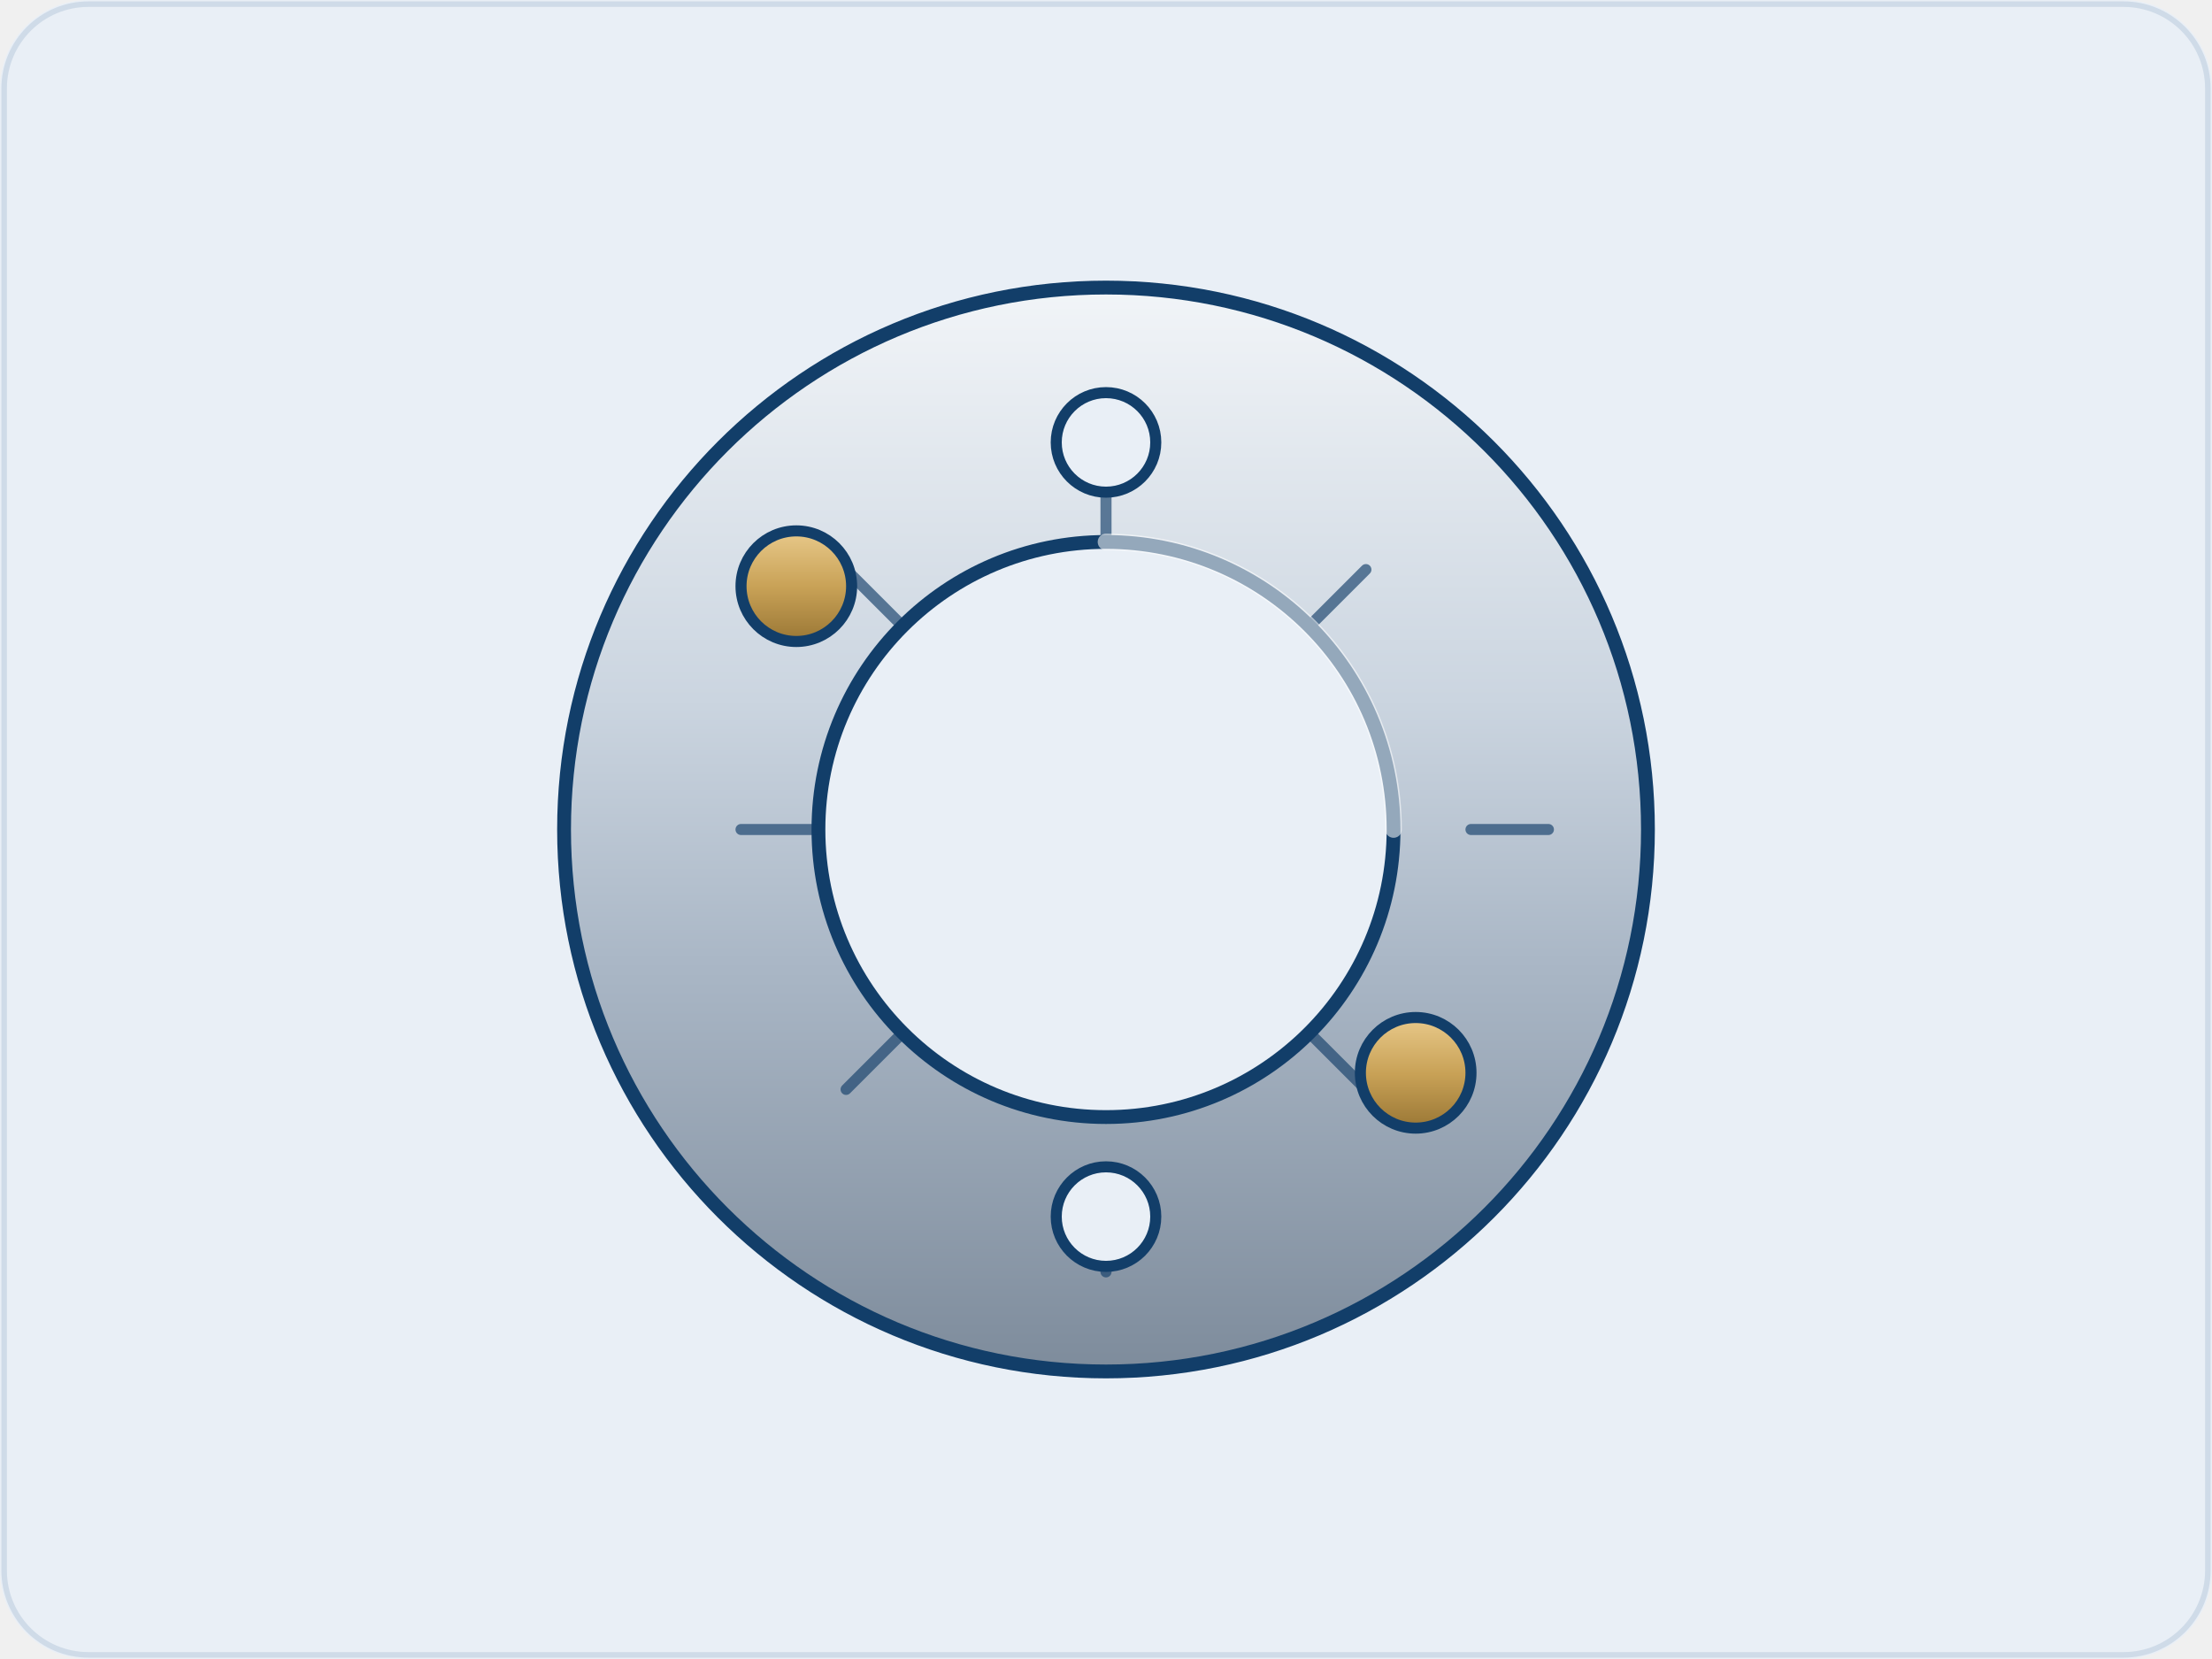
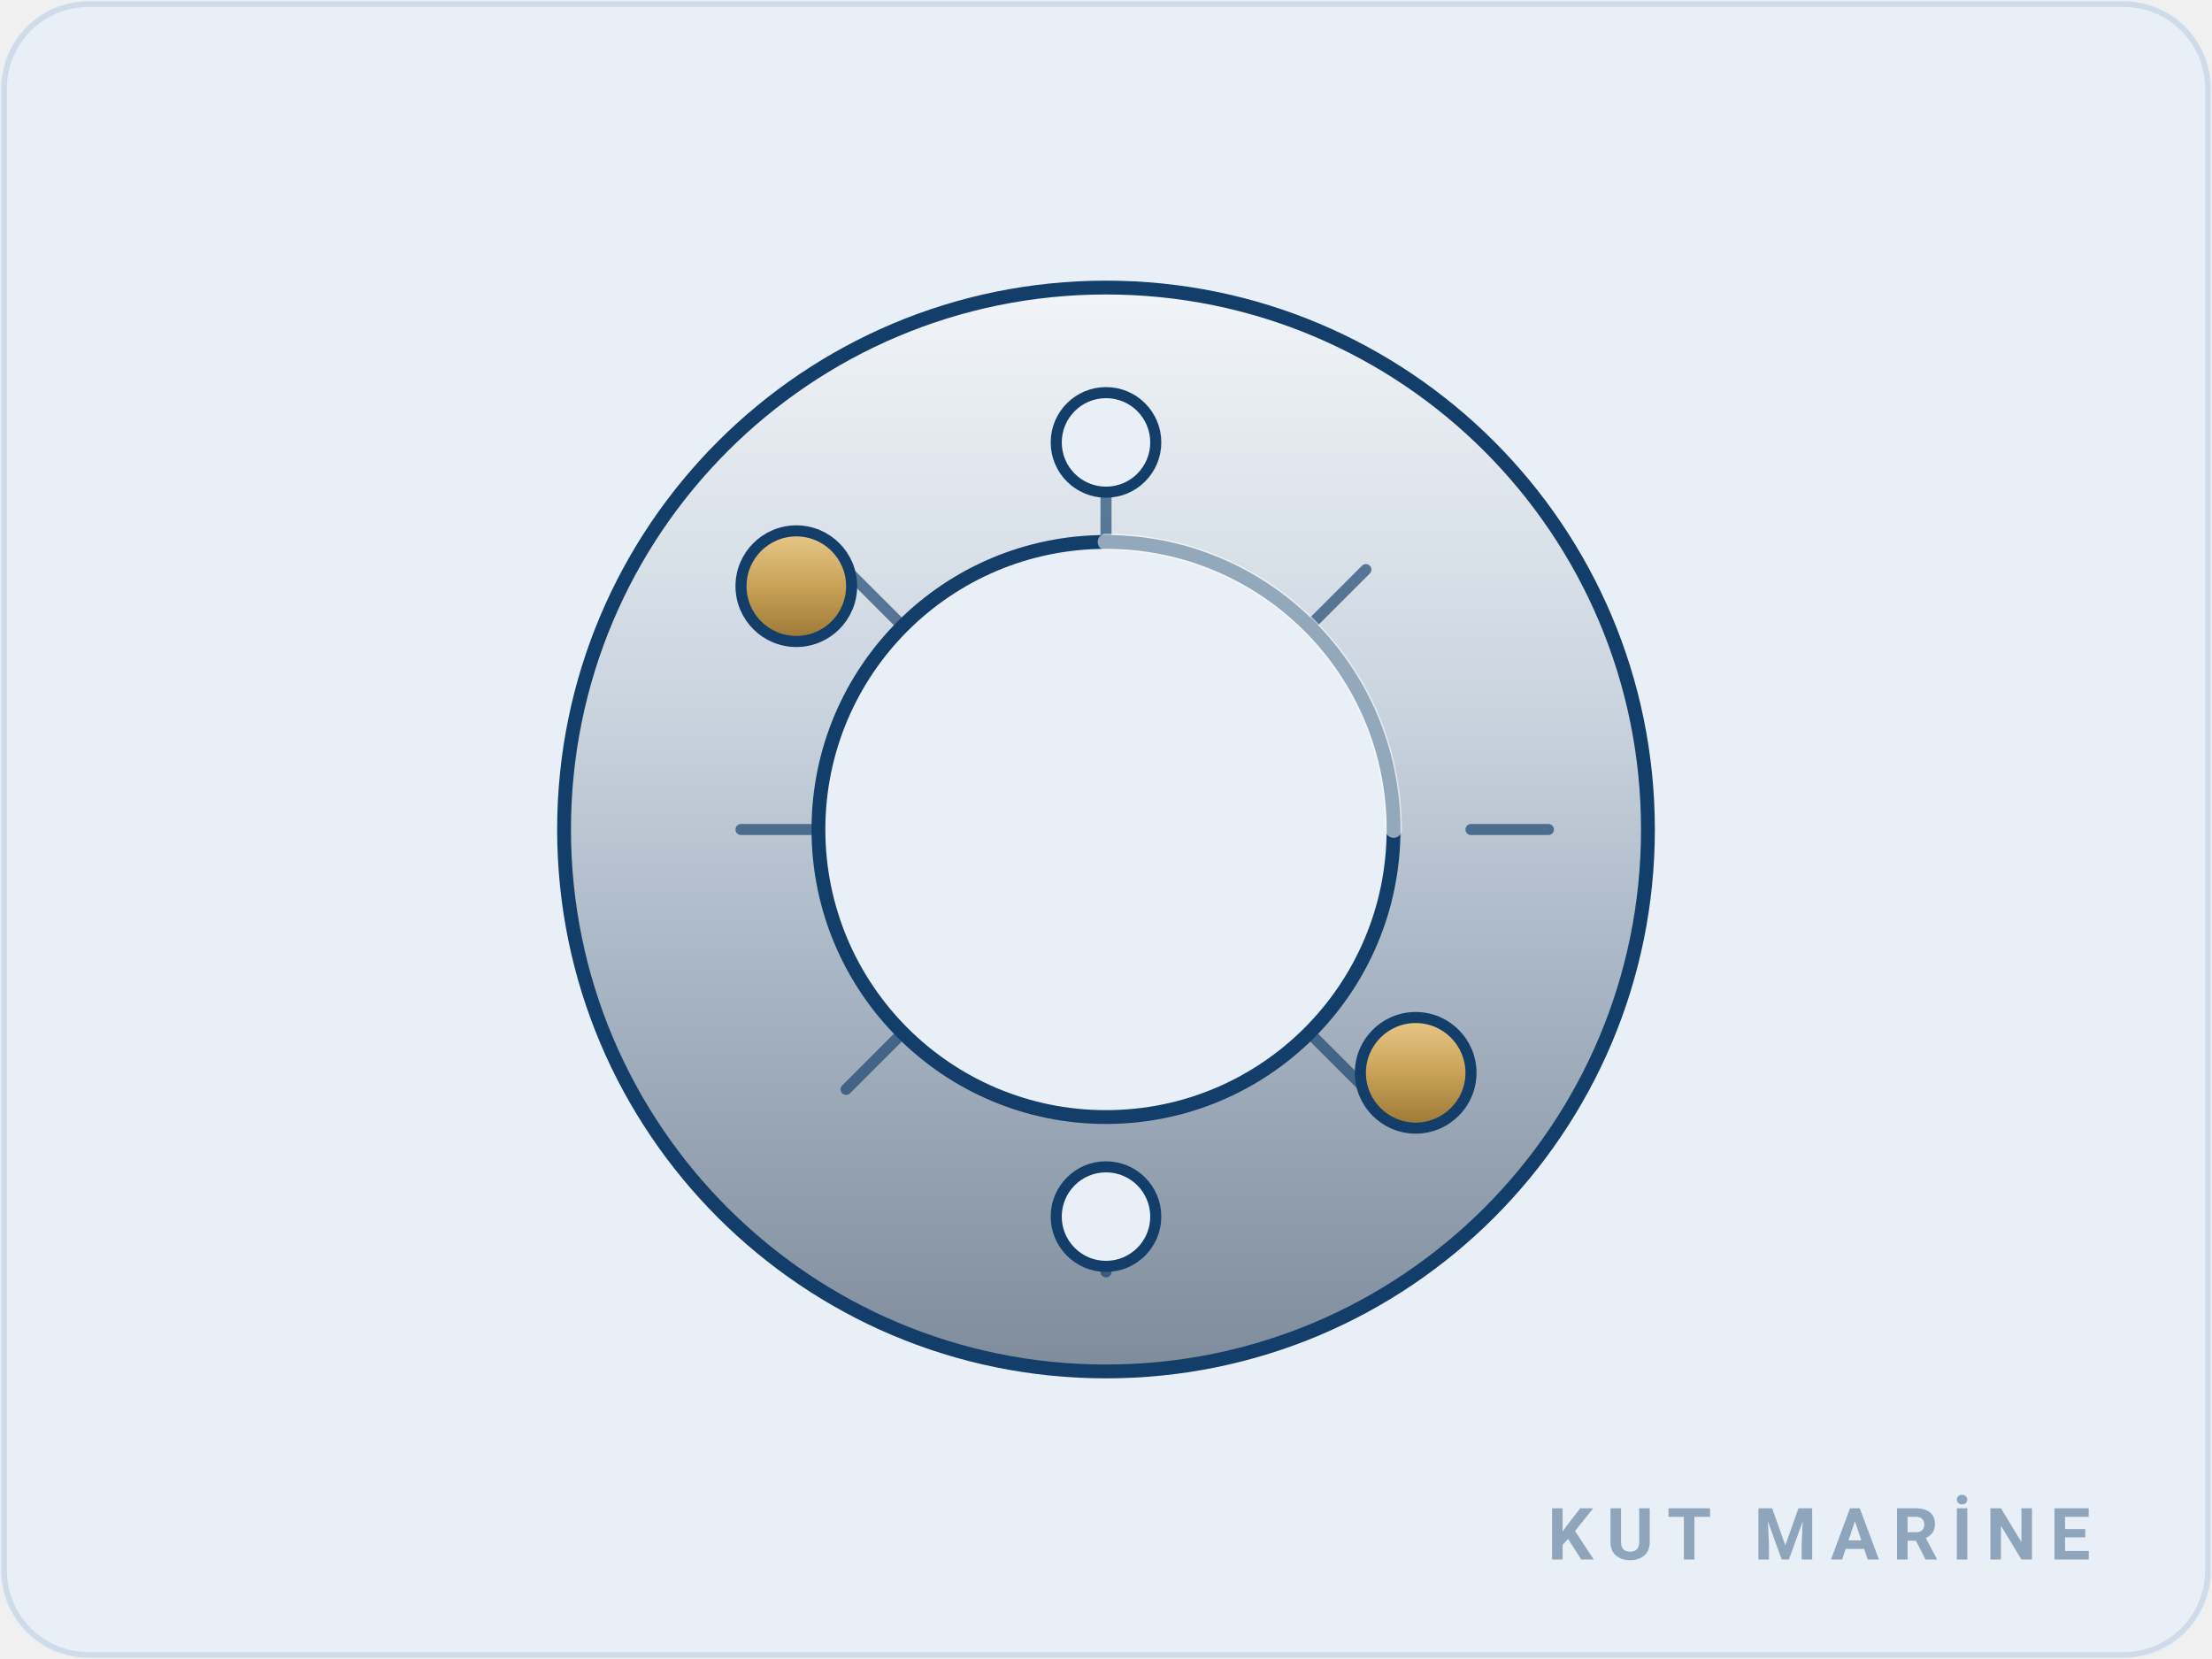
<svg xmlns="http://www.w3.org/2000/svg" viewBox="0 0 400 300" width="400" height="300" role="img" aria-labelledby="t d">
  <defs>
    <linearGradient id="metal" x1="0" y1="0" x2="0" y2="1">
      <stop offset="0" stop-color="#f2f5f8" />
      <stop offset=".38" stop-color="#cbd5e0" />
      <stop offset=".62" stop-color="#aab7c6" />
      <stop offset="1" stop-color="#7d8b9b" />
    </linearGradient>
    <linearGradient id="metalV" x1="0" y1="0" x2="1" y2="0">
      <stop offset="0" stop-color="#8f9dac" />
      <stop offset=".3" stop-color="#dbe2ea" />
      <stop offset=".6" stop-color="#b4c0cd" />
      <stop offset="1" stop-color="#808e9e" />
    </linearGradient>
    <linearGradient id="lead" x1="0" y1="0" x2="0" y2="1">
      <stop offset="0" stop-color="#9aa4ae" />
      <stop offset=".45" stop-color="#6d7883" />
      <stop offset="1" stop-color="#48515b" />
    </linearGradient>
    <linearGradient id="brass" x1="0" y1="0" x2="0" y2="1">
      <stop offset="0" stop-color="#e8c98a" />
      <stop offset=".5" stop-color="#c9a257" />
      <stop offset="1" stop-color="#9a7735" />
    </linearGradient>
    <linearGradient id="sea" x1="0" y1="0" x2="0" y2="1">
      <stop offset="0" stop-color="#bfe0f5" />
      <stop offset="1" stop-color="#5f9fd0" />
    </linearGradient>
  </defs>
  <rect width="400" height="300" rx="16" fill="#e9eff6" />
  <rect x=".75" y=".75" width="398.5" height="298.5" rx="15.25" fill="none" stroke="#cfdbe8" />
  <g stroke-linejoin="round" stroke-linecap="round">
    <circle cx="200" cy="150" r="98" fill="url(#metal)" stroke="#123e69" stroke-width="2.5" />
    <circle cx="200" cy="150" r="52" fill="#e9eff6" stroke="#123e69" stroke-width="2.5" />
    <g stroke="#123e69" stroke-width="2" fill="none" opacity=".65">
      <path d="M200 98v-14M200 216v14M148 150h-14M266 150h14M163 113l-10-10M237 187l10 10M237 113l10-10M163 187l-10 10" />
    </g>
    <g fill="#e9eff6" stroke="#123e69" stroke-width="2">
      <circle cx="200" cy="80" r="9" />
      <circle cx="200" cy="220" r="9" />
    </g>
    <path d="M200 98a52 52 0 0 1 52 52" fill="none" stroke="#fff" stroke-width="3" opacity=".55" />
    <g fill="url(#brass)" stroke="#123e69" stroke-width="2">
      <circle cx="144" cy="106" r="10" />
      <circle cx="256" cy="194" r="10" />
    </g>
  </g>
+   <text x="378" y="282" fill="#123e69" opacity=".42" font-family="system-ui,-apple-system,Segoe UI,Roboto,sans-serif" font-size="13" font-weight="600" letter-spacing="2.4" text-anchor="end">KUT MARİNE</text>
</svg>
